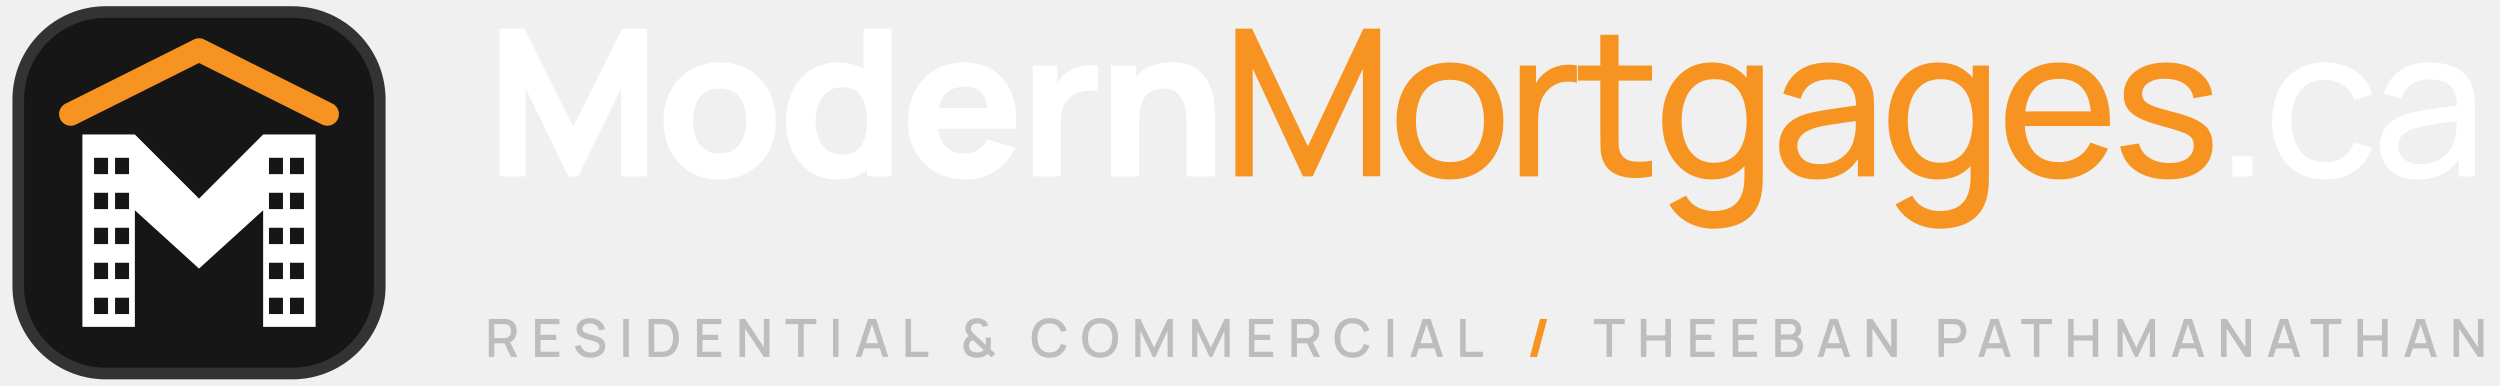
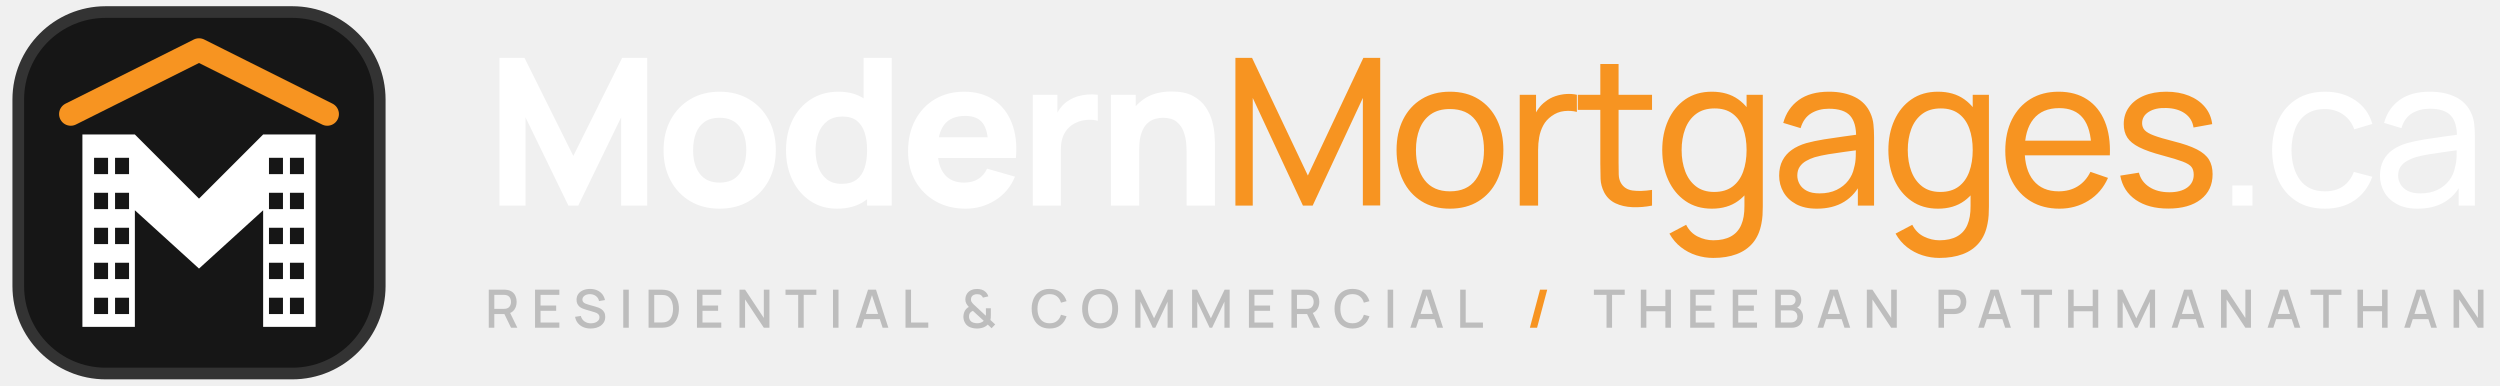
<svg xmlns="http://www.w3.org/2000/svg" width="804" height="124" viewBox="52 54 804 124">
  <g transform="translate(56 56.0) scale(1.875)">
    <rect x="1" y="1" width="62" height="62" rx="15" fill="#161616" stroke="#333333" stroke-width="2" />
    <path d="M10 18.5 L32 7.5 L54 18.5" fill="none" stroke="#F79421" stroke-width="4" stroke-linecap="round" stroke-linejoin="round" />
    <polygon points="12,55 12,22 21,22 32,33 43,22 52,22 52,55 43,55 43,35 32,45 21,35 21,55" fill="#FFFFFF" />
    <path d="M14 26 h2.4 v2.8 h-2.4 z M14 32 h2.4 v2.8 h-2.4 z M14 38 h2.4 v2.8 h-2.4 z M14 44 h2.4 v2.8 h-2.4 z M14 50 h2.4 v2.8 h-2.4 z M17.6 26 h2.4 v2.8 h-2.4 z M17.6 32 h2.4 v2.8 h-2.4 z M17.6 38 h2.4 v2.8 h-2.4 z M17.6 44 h2.4 v2.8 h-2.4 z M17.6 50 h2.4 v2.8 h-2.4 z M44 26 h2.4 v2.8 h-2.4 z M44 32 h2.4 v2.8 h-2.4 z M44 38 h2.4 v2.8 h-2.4 z M44 44 h2.4 v2.8 h-2.4 z M44 50 h2.4 v2.8 h-2.4 z M47.6 26 h2.4 v2.8 h-2.4 z M47.6 32 h2.4 v2.8 h-2.4 z M47.6 38 h2.4 v2.8 h-2.4 z M47.6 44 h2.4 v2.8 h-2.4 z M47.6 50 h2.4 v2.8 h-2.4 z" fill="#161616" />
  </g>
-   <path fill="#FFFFFF" d="M212.62 110.72V63.2H220.672L236.38 94.748L252.088 63.2H260.14V110.72H251.758V82.34L237.964 110.72H234.796L221.002 82.34V110.72Z M283.418 111.71Q278.039 111.71 273.98 109.301Q269.921 106.892 267.66 102.651Q265.4 98.411 265.4 92.9Q265.4 87.323 267.71 83.082Q270.02 78.842 274.079 76.466Q278.138 74.09 283.418 74.09Q288.797 74.09 292.872 76.499Q296.948 78.908 299.225 83.148Q301.502 87.389 301.502 92.9Q301.502 98.444 299.208 102.684Q296.915 106.925 292.839 109.317Q288.764 111.71 283.418 111.71ZM283.418 103.328Q287.741 103.328 289.87 100.407Q291.998 97.487 291.998 92.9Q291.998 88.148 289.837 85.31Q287.675 82.472 283.418 82.472Q280.481 82.472 278.6 83.792Q276.719 85.112 275.812 87.455Q274.904 89.798 274.904 92.9Q274.904 97.685 277.065 100.507Q279.227 103.328 283.418 103.328Z M321.216 111.71Q316.299 111.71 312.603 109.235Q308.907 106.76 306.844 102.503Q304.782 98.246 304.782 92.9Q304.782 87.455 306.877 83.214Q308.973 78.974 312.768 76.532Q316.563 74.09 321.678 74.09Q326.76 74.09 330.225 76.565Q333.69 79.04 335.472 83.297Q337.254 87.554 337.254 92.9Q337.254 98.246 335.456 102.503Q333.657 106.76 330.093 109.235Q326.529 111.71 321.216 111.71ZM322.668 103.724Q325.671 103.724 327.469 102.371Q329.268 101.018 330.06 98.576Q330.852 96.134 330.852 92.9Q330.852 89.666 330.06 87.224Q329.268 84.782 327.535 83.429Q325.803 82.076 322.998 82.076Q319.995 82.076 318.065 83.544Q316.134 85.013 315.21 87.471Q314.286 89.93 314.286 92.9Q314.286 95.903 315.177 98.361Q316.068 100.82 317.916 102.272Q319.764 103.724 322.668 103.724ZM330.852 110.72V86.3H329.73V63.2H338.772V110.72Z M362.578 111.71Q357.1 111.71 352.925 109.35Q348.751 106.991 346.391 102.85Q344.032 98.708 344.032 93.362Q344.032 87.521 346.342 83.198Q348.652 78.875 352.711 76.483Q356.77 74.09 362.05 74.09Q367.66 74.09 371.587 76.73Q375.514 79.37 377.395 84.155Q379.276 88.94 378.715 95.408H369.838V92.108Q369.838 86.663 368.106 84.27Q366.373 81.878 362.446 81.878Q357.859 81.878 355.697 84.666Q353.536 87.455 353.536 92.9Q353.536 97.883 355.697 100.606Q357.859 103.328 362.05 103.328Q364.69 103.328 366.571 102.173Q368.452 101.018 369.442 98.84L378.418 101.414Q376.405 106.298 372.065 109.004Q367.726 111.71 362.578 111.71ZM350.764 95.408V88.742H374.392V95.408Z M384.14 110.72V75.08H392.06V83.792L391.202 82.67Q391.895 80.822 393.05 79.304Q394.205 77.786 395.888 76.796Q397.175 76.004 398.693 75.558Q400.211 75.113 401.828 74.998Q403.445 74.882 405.062 75.08V83.462Q403.577 83.0 401.613 83.148Q399.65 83.297 398.066 84.056Q396.482 84.782 395.393 85.987Q394.304 87.191 393.743 88.825Q393.182 90.458 393.182 92.504V110.72Z M433.62 110.72V93.89Q433.62 92.669 433.488 90.772Q433.356 88.874 432.663 86.96Q431.97 85.046 430.402 83.759Q428.835 82.472 425.964 82.472Q424.809 82.472 423.489 82.835Q422.169 83.198 421.014 84.237Q419.859 85.277 419.116 87.29Q418.374 89.303 418.374 92.636L413.226 90.194Q413.226 85.97 414.942 82.274Q416.658 78.578 420.106 76.301Q423.555 74.024 428.802 74.024Q432.993 74.024 435.633 75.443Q438.273 76.862 439.741 79.04Q441.21 81.218 441.837 83.577Q442.464 85.937 442.596 87.884Q442.728 89.831 442.728 90.722V110.72ZM409.266 110.72V75.08H417.252V86.894H418.374V110.72Z" />
-   <path fill="#F79421" d="M449.308 110.72V63.2H454.654L472.606 101.051L490.459 63.2H495.871V110.687H490.294V76.103L474.157 110.72H471.022L454.885 76.103V110.72Z M518.291 111.71Q512.978 111.71 509.133 109.301Q505.289 106.892 503.21 102.635Q501.131 98.378 501.131 92.867Q501.131 87.257 503.243 83.033Q505.355 78.809 509.216 76.45Q513.077 74.09 518.291 74.09Q523.637 74.09 527.498 76.483Q531.359 78.875 533.422 83.115Q535.484 87.356 535.484 92.867Q535.484 98.444 533.405 102.684Q531.326 106.925 527.465 109.317Q523.604 111.71 518.291 111.71ZM518.291 106.133Q523.835 106.133 526.541 102.437Q529.247 98.741 529.247 92.867Q529.247 86.828 526.508 83.248Q523.769 79.667 518.291 79.667Q514.562 79.667 512.153 81.35Q509.744 83.033 508.556 86.003Q507.368 88.973 507.368 92.867Q507.368 98.873 510.14 102.503Q512.912 106.133 518.291 106.133Z M540.744 110.72V75.08H545.991V83.693L545.133 82.571Q545.76 80.921 546.766 79.535Q547.773 78.149 549.027 77.258Q550.413 76.136 552.162 75.542Q553.911 74.948 555.726 74.833Q557.541 74.717 559.125 75.08V80.591Q557.277 80.096 555.066 80.327Q552.855 80.558 550.974 81.944Q549.258 83.165 548.318 84.914Q547.377 86.663 547.014 88.692Q546.651 90.722 546.651 92.834V110.72Z M583.294 110.72Q580.126 111.347 577.04 111.231Q573.955 111.116 571.546 109.977Q569.137 108.839 567.883 106.43Q566.827 104.318 566.745 102.156Q566.662 99.995 566.662 97.256V65.18H572.536V96.992Q572.536 99.17 572.585 100.721Q572.635 102.272 573.262 103.394Q574.45 105.506 577.04 105.869Q579.631 106.232 583.294 105.671ZM559.435 79.931V75.08H583.294V79.931Z M602.975 127.55Q600.17 127.55 597.497 126.692Q594.824 125.834 592.596 124.102Q590.369 122.369 588.884 119.729L594.263 116.891Q595.583 119.498 598.008 120.686Q600.434 121.874 603.008 121.874Q606.407 121.874 608.651 120.636Q610.895 119.399 611.967 116.957Q613.04 114.515 613.007 110.885V101.15H613.7V75.08H618.914V110.951Q618.914 112.403 618.832 113.756Q618.749 115.109 618.485 116.429Q617.792 120.224 615.746 122.683Q613.7 125.141 610.466 126.346Q607.232 127.55 602.975 127.55ZM602.546 111.71Q597.563 111.71 593.999 109.219Q590.435 106.727 588.505 102.47Q586.574 98.213 586.574 92.867Q586.574 87.521 588.505 83.264Q590.435 79.007 593.999 76.549Q597.563 74.09 602.513 74.09Q607.562 74.09 610.994 76.532Q614.426 78.974 616.191 83.231Q617.957 87.488 617.957 92.867Q617.957 98.18 616.191 102.453Q614.426 106.727 610.994 109.219Q607.562 111.71 602.546 111.71ZM603.272 106.331Q606.869 106.331 609.179 104.599Q611.489 102.866 612.594 99.814Q613.7 96.761 613.7 92.867Q613.7 88.907 612.594 85.887Q611.489 82.868 609.212 81.168Q606.935 79.469 603.437 79.469Q599.807 79.469 597.447 81.251Q595.088 83.033 593.949 86.069Q592.811 89.105 592.811 92.867Q592.811 96.662 593.966 99.715Q595.121 102.767 597.447 104.549Q599.774 106.331 603.272 106.331Z M636.285 111.71Q632.292 111.71 629.602 110.242Q626.913 108.773 625.543 106.364Q624.174 103.955 624.174 101.084Q624.174 98.279 625.246 96.216Q626.319 94.154 628.266 92.784Q630.213 91.415 632.919 90.623Q635.46 89.93 638.611 89.418Q641.763 88.907 644.997 88.478Q648.231 88.049 651.036 87.653L648.924 88.874Q649.023 84.122 647.026 81.845Q645.03 79.568 640.146 79.568Q636.912 79.568 634.486 81.036Q632.061 82.505 631.071 85.805L625.494 84.122Q626.781 79.436 630.477 76.763Q634.173 74.09 640.212 74.09Q645.063 74.09 648.544 75.823Q652.026 77.555 653.544 81.053Q654.303 82.703 654.501 84.633Q654.699 86.564 654.699 88.676V110.72H649.485V102.173L650.706 102.965Q648.693 107.288 645.08 109.499Q641.466 111.71 636.285 111.71ZM637.176 106.793Q640.344 106.793 642.67 105.654Q644.997 104.516 646.416 102.651Q647.835 100.787 648.264 98.576Q648.759 96.926 648.808 94.897Q648.858 92.867 648.858 91.778L650.904 92.669Q648.033 93.065 645.261 93.428Q642.489 93.791 640.014 94.203Q637.539 94.616 635.559 95.177Q634.107 95.639 632.837 96.365Q631.566 97.091 630.791 98.23Q630.015 99.368 630.015 101.051Q630.015 102.503 630.757 103.823Q631.5 105.143 633.067 105.968Q634.635 106.793 637.176 106.793Z M675.7 127.55Q672.895 127.55 670.222 126.692Q667.549 125.834 665.322 124.102Q663.094 122.369 661.609 119.729L666.988 116.891Q668.308 119.498 670.734 120.686Q673.159 121.874 675.733 121.874Q679.132 121.874 681.376 120.636Q683.62 119.399 684.692 116.957Q685.765 114.515 685.732 110.885V101.15H686.425V75.08H691.639V110.951Q691.639 112.403 691.557 113.756Q691.474 115.109 691.21 116.429Q690.517 120.224 688.471 122.683Q686.425 125.141 683.191 126.346Q679.957 127.55 675.7 127.55ZM675.271 111.71Q670.288 111.71 666.724 109.219Q663.16 106.727 661.229 102.47Q659.299 98.213 659.299 92.867Q659.299 87.521 661.229 83.264Q663.16 79.007 666.724 76.549Q670.288 74.09 675.238 74.09Q680.287 74.09 683.719 76.532Q687.151 78.974 688.917 83.231Q690.682 87.488 690.682 92.867Q690.682 98.18 688.917 102.453Q687.151 106.727 683.719 109.219Q680.287 111.71 675.271 111.71ZM675.997 106.331Q679.594 106.331 681.904 104.599Q684.214 102.866 685.319 99.814Q686.425 96.761 686.425 92.867Q686.425 88.907 685.319 85.887Q684.214 82.868 681.937 81.168Q679.66 79.469 676.162 79.469Q672.532 79.469 670.173 81.251Q667.813 83.033 666.674 86.069Q665.536 89.105 665.536 92.867Q665.536 96.662 666.691 99.715Q667.846 102.767 670.173 104.549Q672.499 106.331 675.997 106.331Z M714.323 111.71Q709.076 111.71 705.166 109.383Q701.255 107.057 699.077 102.882Q696.899 98.708 696.899 93.131Q696.899 87.29 699.044 83.016Q701.189 78.743 705.034 76.416Q708.878 74.09 714.059 74.09Q719.438 74.09 723.216 76.565Q726.995 79.04 728.892 83.627Q730.79 88.214 730.526 94.55H724.586V92.438Q724.487 85.871 721.913 82.62Q719.339 79.37 714.257 79.37Q708.812 79.37 705.974 82.868Q703.136 86.366 703.136 92.9Q703.136 99.203 705.974 102.668Q708.812 106.133 714.059 106.133Q717.59 106.133 720.197 104.516Q722.804 102.899 724.289 99.863L729.932 101.81Q727.853 106.529 723.678 109.119Q719.504 111.71 714.323 111.71ZM701.156 94.55V89.831H727.49V94.55Z M749.316 111.677Q742.947 111.677 738.871 108.888Q734.796 106.1 733.872 101.084L739.878 100.127Q740.604 103.031 743.211 104.731Q745.818 106.43 749.679 106.43Q753.342 106.43 755.421 104.912Q757.5 103.394 757.5 100.787Q757.5 99.269 756.807 98.329Q756.114 97.388 753.952 96.563Q751.791 95.738 747.435 94.583Q742.716 93.329 740.01 91.976Q737.304 90.623 736.149 88.841Q734.994 87.059 734.994 84.518Q734.994 81.383 736.71 79.023Q738.426 76.664 741.511 75.377Q744.597 74.09 748.689 74.09Q752.748 74.09 755.949 75.377Q759.15 76.664 761.113 79.023Q763.077 81.383 763.44 84.518L757.434 85.607Q757.005 82.736 754.678 81.086Q752.352 79.436 748.689 79.337Q745.224 79.205 743.062 80.558Q740.901 81.911 740.901 84.221Q740.901 85.508 741.709 86.432Q742.518 87.356 744.712 88.181Q746.907 89.006 751.098 90.062Q755.817 91.25 758.539 92.653Q761.262 94.055 762.417 95.953Q763.572 97.85 763.572 100.622Q763.572 105.77 759.777 108.724Q755.982 111.677 749.316 111.677Z" />
-   <path fill="#FFFFFF" d="M769.921 110.72V104.252H776.389V110.72Z M799.7 111.71Q794.288 111.71 790.51 109.284Q786.731 106.859 784.751 102.602Q782.771 98.345 782.705 92.9Q782.771 87.323 784.801 83.082Q786.83 78.842 790.625 76.466Q794.42 74.09 799.766 74.09Q805.409 74.09 809.485 76.862Q813.56 79.634 814.946 84.452L809.138 86.201Q808.016 83.099 805.492 81.383Q802.967 79.667 799.7 79.667Q796.037 79.667 793.661 81.367Q791.285 83.066 790.13 86.053Q788.975 89.039 788.942 92.9Q789.008 98.84 791.697 102.487Q794.387 106.133 799.7 106.133Q803.198 106.133 805.508 104.532Q807.818 102.932 809.006 99.896L814.946 101.447Q813.098 106.43 809.171 109.07Q805.244 111.71 799.7 111.71Z M829.512 111.71Q825.519 111.71 822.83 110.242Q820.14 108.773 818.771 106.364Q817.401 103.955 817.401 101.084Q817.401 98.279 818.474 96.216Q819.546 94.154 821.493 92.784Q823.44 91.415 826.146 90.623Q828.687 89.93 831.839 89.418Q834.99 88.907 838.224 88.478Q841.458 88.049 844.263 87.653L842.151 88.874Q842.25 84.122 840.254 81.845Q838.257 79.568 833.373 79.568Q830.139 79.568 827.714 81.036Q825.288 82.505 824.298 85.805L818.721 84.122Q820.008 79.436 823.704 76.763Q827.4 74.09 833.439 74.09Q838.29 74.09 841.772 75.823Q845.253 77.555 846.771 81.053Q847.53 82.703 847.728 84.633Q847.926 86.564 847.926 88.676V110.72H842.712V102.173L843.933 102.965Q841.92 107.288 838.307 109.499Q834.693 111.71 829.512 111.71ZM830.403 106.793Q833.571 106.793 835.898 105.654Q838.224 104.516 839.643 102.651Q841.062 100.787 841.491 98.576Q841.986 96.926 842.036 94.897Q842.085 92.867 842.085 91.778L844.131 92.669Q841.26 93.065 838.488 93.428Q835.716 93.791 833.241 94.203Q830.766 94.616 828.786 95.177Q827.334 95.639 826.064 96.365Q824.793 97.091 824.018 98.23Q823.242 99.368 823.242 101.051Q823.242 102.503 823.985 103.823Q824.727 105.143 826.295 105.968Q827.862 106.793 830.403 106.793Z" />
-   <path fill="#BDBDBD" d="M209.19 168.8V156.56H214.137Q214.315 156.56 214.579 156.573Q214.843 156.586 215.081 156.628Q216.101 156.79 216.785 157.325Q217.469 157.861 217.809 158.677Q218.149 159.493 218.149 160.478Q218.149 161.941 217.401 162.999Q216.653 164.057 215.157 164.321L214.435 164.406H210.966V168.8ZM216.347 168.8 213.933 163.819 215.726 163.36 218.379 168.8ZM210.966 162.723H214.069Q214.239 162.723 214.447 162.706Q214.655 162.689 214.843 162.646Q215.387 162.519 215.718 162.174Q216.049 161.83 216.194 161.38Q216.339 160.929 216.339 160.478Q216.339 160.028 216.194 159.582Q216.049 159.136 215.718 158.791Q215.387 158.447 214.843 158.32Q214.655 158.269 214.447 158.252Q214.239 158.235 214.069 158.235H210.966Z M224.066 168.8V156.56H231.886V158.235H225.842V161.669H230.866V163.343H225.842V167.126H231.886V168.8Z M241.95 169.055Q240.633 169.055 239.575 168.6Q238.516 168.145 237.832 167.3Q237.148 166.454 236.944 165.29L238.797 165.009Q239.077 166.131 239.97 166.756Q240.862 167.381 242.052 167.381Q242.792 167.381 243.412 167.147Q244.033 166.913 244.411 166.475Q244.789 166.038 244.789 165.425Q244.789 165.094 244.675 164.839Q244.56 164.584 244.36 164.393Q244.16 164.202 243.876 164.061Q243.591 163.921 243.251 163.819L240.114 162.893Q239.655 162.757 239.179 162.54Q238.703 162.323 238.308 161.97Q237.913 161.618 237.666 161.095Q237.42 160.572 237.42 159.824Q237.42 158.694 238.002 157.907Q238.584 157.121 239.579 156.717Q240.573 156.314 241.806 156.314Q243.047 156.331 244.029 156.756Q245.01 157.181 245.661 157.975Q246.311 158.77 246.557 159.901L244.653 160.224Q244.526 159.535 244.109 159.038Q243.693 158.541 243.089 158.273Q242.486 158.005 241.78 157.996Q241.1 157.98 240.535 158.201Q239.97 158.422 239.634 158.821Q239.298 159.221 239.298 159.739Q239.298 160.249 239.596 160.564Q239.893 160.878 240.331 161.061Q240.769 161.244 241.202 161.363L243.463 162.0Q243.888 162.119 244.428 162.319Q244.968 162.519 245.474 162.876Q245.979 163.233 246.311 163.823Q246.642 164.414 246.642 165.306Q246.642 166.233 246.268 166.934Q245.894 167.636 245.244 168.107Q244.594 168.579 243.744 168.817Q242.894 169.055 241.95 169.055Z M252.44 168.8V156.56H254.216V168.8Z M260.584 168.8V156.56H264.417Q264.587 156.56 265.05 156.569Q265.514 156.577 265.939 156.637Q267.375 156.815 268.357 157.665Q269.339 158.515 269.84 159.82Q270.342 161.125 270.342 162.68Q270.342 164.244 269.84 165.549Q269.339 166.854 268.357 167.699Q267.375 168.545 265.939 168.724Q265.514 168.783 265.05 168.792Q264.587 168.8 264.417 168.8ZM262.403 167.109H264.417Q264.706 167.109 265.106 167.091Q265.505 167.075 265.811 167.024Q266.746 166.845 267.328 166.212Q267.911 165.579 268.183 164.652Q268.455 163.726 268.455 162.68Q268.455 161.601 268.174 160.678Q267.894 159.756 267.311 159.131Q266.729 158.507 265.811 158.337Q265.505 158.277 265.101 158.264Q264.698 158.252 264.417 158.252H262.403Z M276.139 168.8V156.56H283.959V158.235H277.916V161.669H282.939V163.343H277.916V167.126H283.959V168.8Z M289.816 168.8V156.56H291.618L297.645 165.655V156.56H299.447V168.8H297.645L291.618 159.697V168.8Z M308.696 168.8V158.235H304.624V156.56H314.544V158.235H310.472V168.8Z M319.891 168.8V156.56H321.667V168.8Z M327.184 168.8 331.162 156.56H333.721L337.699 168.8H335.854L332.191 157.631H332.65L329.029 168.8ZM329.25 166.038V164.371H335.642V166.038Z M343.216 168.8V156.56H344.992V167.126H350.534V168.8Z M366.184 169.055Q365.156 169.055 364.263 168.753Q363.371 168.452 362.767 167.806Q362.3 167.287 362.075 166.662Q361.849 166.038 361.824 165.332Q361.824 164.644 362.024 163.993Q362.223 163.343 362.657 162.833Q362.852 162.595 363.09 162.421Q363.328 162.246 363.566 162.111Q363.022 161.516 362.742 160.976Q362.461 160.436 362.461 159.697Q362.461 158.66 363.005 157.831Q363.549 157.002 364.493 156.637Q364.926 156.458 365.377 156.394Q365.827 156.331 366.252 156.331Q367.017 156.331 367.731 156.552Q368.445 156.773 368.955 157.274Q369.278 157.572 369.504 157.946Q369.729 158.32 369.848 158.711L368.097 159.119Q367.952 158.711 367.621 158.43Q367.34 158.184 366.971 158.094Q366.601 158.005 366.235 158.005Q365.632 158.005 365.147 158.235Q364.705 158.447 364.484 158.817Q364.263 159.187 364.263 159.705Q364.263 160.164 364.425 160.445Q364.586 160.725 364.858 161.031Q365.02 161.21 365.245 161.413Q365.47 161.618 365.708 161.839L369.04 164.941Q369.057 164.754 369.066 164.542Q369.074 164.329 369.074 164.133L369.066 162.544H370.655V164.644Q370.655 165.179 370.626 165.608Q370.596 166.038 370.519 166.31L372.049 167.729L370.902 168.962L369.669 167.788Q369.278 168.18 368.794 168.447Q368.309 168.715 367.816 168.843Q367.4 168.97 366.996 169.012Q366.592 169.055 366.184 169.055ZM366.235 167.355Q366.575 167.355 366.864 167.317Q367.153 167.279 367.417 167.168Q367.774 167.024 367.999 166.87Q368.224 166.718 368.377 166.573L364.892 163.377Q364.629 163.471 364.404 163.619Q364.178 163.768 364.017 163.964Q363.821 164.21 363.724 164.537Q363.626 164.865 363.634 165.239Q363.634 165.647 363.766 165.982Q363.898 166.318 364.11 166.582Q364.45 166.99 365.058 167.172Q365.666 167.355 366.235 167.355Z M389.569 169.055Q387.733 169.055 386.441 168.252Q385.149 167.449 384.465 166.012Q383.781 164.576 383.781 162.68Q383.781 160.785 384.465 159.348Q385.149 157.912 386.441 157.108Q387.733 156.305 389.569 156.305Q391.686 156.305 393.075 157.376Q394.465 158.447 395.009 160.258L393.207 160.742Q392.85 159.459 391.936 158.728Q391.023 157.996 389.569 157.996Q388.269 157.996 387.402 158.583Q386.535 159.169 386.097 160.224Q385.659 161.278 385.659 162.68Q385.651 164.083 386.088 165.137Q386.526 166.191 387.397 166.777Q388.269 167.364 389.569 167.364Q391.023 167.364 391.936 166.628Q392.85 165.893 393.207 164.618L395.009 165.103Q394.465 166.913 393.075 167.984Q391.686 169.055 389.569 169.055Z M405.805 169.055Q403.969 169.055 402.677 168.252Q401.385 167.449 400.7 166.012Q400.016 164.576 400.016 162.68Q400.016 160.785 400.7 159.348Q401.385 157.912 402.677 157.108Q403.969 156.305 405.805 156.305Q407.632 156.305 408.928 157.108Q410.225 157.912 410.905 159.348Q411.585 160.785 411.585 162.68Q411.585 164.576 410.905 166.012Q410.225 167.449 408.928 168.252Q407.632 169.055 405.805 169.055ZM405.805 167.364Q407.105 167.381 407.968 166.79Q408.831 166.199 409.264 165.141Q409.698 164.083 409.698 162.68Q409.698 161.278 409.264 160.228Q408.831 159.178 407.968 158.591Q407.105 158.005 405.805 157.996Q404.504 157.98 403.641 158.566Q402.779 159.153 402.345 160.215Q401.912 161.278 401.903 162.68Q401.895 164.083 402.328 165.132Q402.762 166.182 403.633 166.769Q404.504 167.355 405.805 167.364Z M417.102 168.8V156.56H418.708L423.145 165.766L427.557 156.56H429.18V168.792H427.497V160.419L423.545 168.8H422.737L418.776 160.419V168.8Z M435.378 168.8V156.56H436.984L441.421 165.766L445.833 156.56H447.456V168.792H445.773V160.419L441.821 168.8H441.013L437.052 160.419V168.8Z M453.653 168.8V156.56H461.473V158.235H455.43V161.669H460.453V163.343H455.43V167.126H461.473V168.8Z M467.33 168.8V156.56H472.277Q472.456 156.56 472.719 156.573Q472.983 156.586 473.221 156.628Q474.241 156.79 474.925 157.325Q475.609 157.861 475.949 158.677Q476.289 159.493 476.289 160.478Q476.289 161.941 475.541 162.999Q474.793 164.057 473.297 164.321L472.575 164.406H469.107V168.8ZM474.487 168.8 472.073 163.819 473.867 163.36 476.519 168.8ZM469.107 162.723H472.209Q472.379 162.723 472.588 162.706Q472.796 162.689 472.983 162.646Q473.527 162.519 473.858 162.174Q474.19 161.83 474.334 161.38Q474.479 160.929 474.479 160.478Q474.479 160.028 474.334 159.582Q474.19 159.136 473.858 158.791Q473.527 158.447 472.983 158.32Q472.796 158.269 472.588 158.252Q472.379 158.235 472.209 158.235H469.107Z M486.974 169.055Q485.138 169.055 483.846 168.252Q482.554 167.449 481.87 166.012Q481.186 164.576 481.186 162.68Q481.186 160.785 481.87 159.348Q482.554 157.912 483.846 157.108Q485.138 156.305 486.974 156.305Q489.091 156.305 490.481 157.376Q491.87 158.447 492.414 160.258L490.612 160.742Q490.255 159.459 489.342 158.728Q488.428 157.996 486.974 157.996Q485.674 157.996 484.807 158.583Q483.94 159.169 483.502 160.224Q483.064 161.278 483.064 162.68Q483.056 164.083 483.494 165.137Q483.931 166.191 484.803 166.777Q485.674 167.364 486.974 167.364Q488.428 167.364 489.342 166.628Q490.255 165.893 490.612 164.618L492.414 165.103Q491.87 166.913 490.481 167.984Q489.091 169.055 486.974 169.055Z M498.272 168.8V156.56H500.048V168.8Z M505.565 168.8 509.543 156.56H512.102L516.08 168.8H514.235L510.572 157.631H511.031L507.41 168.8ZM507.631 166.038V164.371H514.023V166.038Z M521.597 168.8V156.56H523.373V167.126H528.915V168.8Z" />
-   <path fill="#F79421" d="M547.272 156.56H549.584L546.32 168.8H544.008Z" />
-   <path fill="#BDBDBD" d="M568.662 168.8V158.235H564.591V156.56H574.51V158.235H570.439V168.8Z M579.687 168.8V156.56H581.464V161.839H587.584V156.56H589.369V168.8H587.584V163.513H581.464V168.8Z M595.566 168.8V156.56H603.386V158.235H597.342V161.669H602.366V163.343H597.342V167.126H603.386V168.8Z M609.243 168.8V156.56H617.063V158.235H611.02V161.669H616.043V163.343H611.02V167.126H617.063V168.8Z M622.92 168.8V156.56H627.731Q628.896 156.56 629.686 157.036Q630.477 157.512 630.876 158.264Q631.276 159.017 631.276 159.85Q631.276 160.861 630.779 161.584Q630.281 162.306 629.44 162.57L629.423 162.153Q630.596 162.442 631.225 163.279Q631.854 164.117 631.854 165.23Q631.854 166.31 631.425 167.108Q630.995 167.907 630.175 168.354Q629.355 168.8 628.19 168.8ZM624.722 167.109H627.918Q628.522 167.109 629.002 166.879Q629.482 166.65 629.759 166.22Q630.035 165.791 630.035 165.196Q630.035 164.644 629.793 164.197Q629.55 163.751 629.096 163.492Q628.641 163.233 628.029 163.233H624.722ZM624.722 161.558H627.706Q628.199 161.558 628.594 161.358Q628.989 161.159 629.223 160.78Q629.457 160.402 629.457 159.867Q629.457 159.153 628.981 158.694Q628.505 158.235 627.706 158.235H624.722Z M636.512 168.8 640.49 156.56H643.049L647.027 168.8H645.182L641.519 157.631H641.978L638.357 168.8ZM638.578 166.038V164.371H644.97V166.038Z M652.374 168.8V156.56H654.176L660.203 165.655V156.56H662.005V168.8H660.203L654.176 159.697V168.8Z M675.419 168.8V156.56H680.366Q680.544 156.56 680.808 156.573Q681.071 156.586 681.309 156.628Q682.329 156.79 683.014 157.325Q683.698 157.861 684.038 158.677Q684.378 159.493 684.378 160.478Q684.378 161.473 684.038 162.289Q683.698 163.105 683.014 163.641Q682.329 164.176 681.309 164.338Q681.071 164.371 680.804 164.389Q680.536 164.406 680.366 164.406H677.195V168.8ZM677.195 162.723H680.298Q680.468 162.723 680.676 162.706Q680.884 162.689 681.071 162.646Q681.615 162.519 681.947 162.174Q682.278 161.83 682.423 161.38Q682.567 160.929 682.567 160.478Q682.567 160.028 682.423 159.582Q682.278 159.136 681.947 158.791Q681.615 158.447 681.071 158.32Q680.884 158.269 680.676 158.252Q680.468 158.235 680.298 158.235H677.195Z M688.195 168.8 692.173 156.56H694.732L698.71 168.8H696.865L693.202 157.631H693.661L690.04 168.8ZM690.261 166.038V164.371H696.653V166.038Z M706.088 168.8V158.235H702.017V156.56H711.936V158.235H707.865V168.8Z M717.113 168.8V156.56H718.89V161.839H725.01V156.56H726.795V168.8H725.01V163.513H718.89V168.8Z M732.992 168.8V156.56H734.598L739.035 165.766L743.447 156.56H745.07V168.792H743.387V160.419L739.435 168.8H738.627L734.666 160.419V168.8Z M750.418 168.8 754.396 156.56H756.954L760.932 168.8H759.088L755.424 157.631H755.883L752.262 168.8ZM752.483 166.038V164.371H758.875V166.038Z M766.279 168.8V156.56H768.081L774.108 165.655V156.56H775.91V168.8H774.108L768.081 159.697V168.8Z M781.257 168.8 785.235 156.56H787.793L791.771 168.8H789.927L786.263 157.631H786.722L783.101 168.8ZM783.322 166.038V164.371H789.714V166.038Z M799.15 168.8V158.235H795.079V156.56H804.998V158.235H800.927V168.8Z M810.175 168.8V156.56H811.952V161.839H818.072V156.56H819.857V168.8H818.072V163.513H811.952V168.8Z M825.204 168.8 829.182 156.56H831.74L835.718 168.8H833.874L830.21 157.631H830.669L827.048 168.8ZM827.269 166.038V164.371H833.661V166.038Z M841.066 168.8V156.56H842.868L848.894 165.655V156.56H850.696V168.8H848.894L842.868 159.697V168.8Z" />
+   <path fill="#FFFFFF" d="M212.62 120.12V72.6H220.672L236.38 104.148L252.088 72.6H260.14V120.12H251.758V91.74L237.964 120.12H234.796L221.002 91.74V120.12Z M283.418 121.11Q278.039 121.11 273.98 118.701Q269.921 116.292 267.66 112.051Q265.4 107.811 265.4 102.3Q265.4 96.723 267.71 92.482Q270.02 88.242 274.079 85.866Q278.138 83.49 283.418 83.49Q288.797 83.49 292.872 85.899Q296.948 88.308 299.225 92.548Q301.502 96.789 301.502 102.3Q301.502 107.844 299.208 112.084Q296.915 116.325 292.839 118.717Q288.764 121.11 283.418 121.11ZM283.418 112.728Q287.741 112.728 289.87 109.807Q291.998 106.887 291.998 102.3Q291.998 97.548 289.837 94.71Q287.675 91.872 283.418 91.872Q280.481 91.872 278.6 93.192Q276.719 94.512 275.812 96.855Q274.904 99.198 274.904 102.3Q274.904 107.085 277.065 109.906Q279.227 112.728 283.418 112.728Z M321.216 121.11Q316.299 121.11 312.603 118.635Q308.907 116.16 306.844 111.903Q304.782 107.646 304.782 102.3Q304.782 96.855 306.877 92.614Q308.973 88.374 312.768 85.932Q316.563 83.49 321.678 83.49Q326.76 83.49 330.225 85.965Q333.69 88.44 335.472 92.697Q337.254 96.954 337.254 102.3Q337.254 107.646 335.456 111.903Q333.657 116.16 330.093 118.635Q326.529 121.11 321.216 121.11ZM322.668 113.124Q325.671 113.124 327.469 111.771Q329.268 110.418 330.06 107.976Q330.852 105.534 330.852 102.3Q330.852 99.066 330.06 96.624Q329.268 94.182 327.535 92.829Q325.803 91.476 322.998 91.476Q319.995 91.476 318.065 92.944Q316.134 94.413 315.21 96.871Q314.286 99.33 314.286 102.3Q314.286 105.303 315.177 107.761Q316.068 110.22 317.916 111.672Q319.764 113.124 322.668 113.124ZM330.852 120.12V95.7H329.73V72.6H338.772V120.12Z M362.578 121.11Q357.1 121.11 352.925 118.75Q348.751 116.391 346.391 112.249Q344.032 108.108 344.032 102.762Q344.032 96.921 346.342 92.598Q348.652 88.275 352.711 85.882Q356.77 83.49 362.05 83.49Q367.66 83.49 371.587 86.13Q375.514 88.77 377.395 93.555Q379.276 98.34 378.715 104.808H369.838V101.508Q369.838 96.063 368.106 93.67Q366.373 91.278 362.446 91.278Q357.859 91.278 355.697 94.066Q353.536 96.855 353.536 102.3Q353.536 107.283 355.697 110.005Q357.859 112.728 362.05 112.728Q364.69 112.728 366.571 111.573Q368.452 110.418 369.442 108.24L378.418 110.814Q376.405 115.698 372.065 118.404Q367.726 121.11 362.578 121.11ZM350.764 104.808V98.142H374.392V104.808Z M384.14 120.12V84.48H392.06V93.192L391.202 92.07Q391.895 90.222 393.05 88.704Q394.205 87.186 395.888 86.196Q397.175 85.404 398.693 84.958Q400.211 84.513 401.828 84.397Q403.445 84.282 405.062 84.48V92.862Q403.577 92.4 401.613 92.548Q399.65 92.697 398.066 93.456Q396.482 94.182 395.393 95.386Q394.304 96.591 393.743 98.224Q393.182 99.858 393.182 101.904V120.12Z M433.62 120.12V103.29Q433.62 102.069 433.488 100.171Q433.356 98.274 432.663 96.36Q431.97 94.446 430.402 93.159Q428.835 91.872 425.964 91.872Q424.809 91.872 423.489 92.235Q422.169 92.598 421.014 93.637Q419.859 94.677 419.116 96.69Q418.374 98.703 418.374 102.036L413.226 99.594Q413.226 95.37 414.942 91.674Q416.658 87.978 420.106 85.701Q423.555 83.424 428.802 83.424Q432.993 83.424 435.633 84.843Q438.273 86.262 439.741 88.44Q441.21 90.618 441.837 92.977Q442.464 95.337 442.596 97.284Q442.728 99.231 442.728 100.122V120.12ZM409.266 120.12V84.48H417.252V96.294H418.374V120.12Z" />
+   <path fill="#F79421" d="M449.308 120.12V72.6H454.654L472.606 110.451L490.459 72.6H495.871V120.087H490.294V85.503L474.157 120.12H471.022L454.885 85.503V120.12Z M518.291 121.11Q512.978 121.11 509.133 118.701Q505.289 116.292 503.21 112.035Q501.131 107.778 501.131 102.267Q501.131 96.657 503.243 92.433Q505.355 88.209 509.216 85.849Q513.077 83.49 518.291 83.49Q523.637 83.49 527.498 85.882Q531.359 88.275 533.422 92.515Q535.484 96.756 535.484 102.267Q535.484 107.844 533.405 112.084Q531.326 116.325 527.465 118.717Q523.604 121.11 518.291 121.11ZM518.291 115.533Q523.835 115.533 526.541 111.837Q529.247 108.141 529.247 102.267Q529.247 96.228 526.508 92.647Q523.769 89.067 518.291 89.067Q514.562 89.067 512.153 90.75Q509.744 92.433 508.556 95.403Q507.368 98.373 507.368 102.267Q507.368 108.273 510.14 111.903Q512.912 115.533 518.291 115.533Z M540.744 120.12V84.48H545.991V93.093L545.133 91.971Q545.76 90.321 546.766 88.935Q547.773 87.549 549.027 86.658Q550.413 85.536 552.162 84.942Q553.911 84.348 555.726 84.232Q557.541 84.117 559.125 84.48V89.991Q557.277 89.496 555.066 89.727Q552.855 89.958 550.974 91.344Q549.258 92.565 548.318 94.314Q547.377 96.063 547.014 98.092Q546.651 100.122 546.651 102.234V120.12Z M583.294 120.12Q580.126 120.747 577.04 120.631Q573.955 120.516 571.546 119.377Q569.137 118.239 567.883 115.83Q566.827 113.718 566.745 111.556Q566.662 109.395 566.662 106.656V74.58H572.536V106.392Q572.536 108.57 572.585 110.121Q572.635 111.672 573.262 112.794Q574.45 114.906 577.04 115.269Q579.631 115.632 583.294 115.071ZM559.435 89.331V84.48H583.294V89.331Z M602.975 136.95Q600.17 136.95 597.497 136.092Q594.824 135.234 592.596 133.501Q590.369 131.769 588.884 129.129L594.263 126.291Q595.583 128.898 598.008 130.086Q600.434 131.274 603.008 131.274Q606.407 131.274 608.651 130.036Q610.895 128.799 611.967 126.357Q613.04 123.915 613.007 120.285V110.55H613.7V84.48H618.914V120.351Q618.914 121.803 618.832 123.156Q618.749 124.509 618.485 125.829Q617.792 129.624 615.746 132.082Q613.7 134.541 610.466 135.745Q607.232 136.95 602.975 136.95ZM602.546 121.11Q597.563 121.11 593.999 118.618Q590.435 116.127 588.505 111.87Q586.574 107.613 586.574 102.267Q586.574 96.921 588.505 92.664Q590.435 88.407 593.999 85.948Q597.563 83.49 602.513 83.49Q607.562 83.49 610.994 85.932Q614.426 88.374 616.191 92.631Q617.957 96.888 617.957 102.267Q617.957 107.58 616.191 111.853Q614.426 116.127 610.994 118.618Q607.562 121.11 602.546 121.11ZM603.272 115.731Q606.869 115.731 609.179 113.998Q611.489 112.266 612.594 109.213Q613.7 106.161 613.7 102.267Q613.7 98.307 612.594 95.287Q611.489 92.268 609.212 90.568Q606.935 88.869 603.437 88.869Q599.807 88.869 597.447 90.651Q595.088 92.433 593.949 95.469Q592.811 98.505 592.811 102.267Q592.811 106.062 593.966 109.114Q595.121 112.167 597.447 113.949Q599.774 115.731 603.272 115.731Z M636.285 121.11Q632.292 121.11 629.602 119.641Q626.913 118.173 625.543 115.764Q624.174 113.355 624.174 110.484Q624.174 107.679 625.246 105.616Q626.319 103.554 628.266 102.184Q630.213 100.815 632.919 100.023Q635.46 99.33 638.611 98.818Q641.763 98.307 644.997 97.878Q648.231 97.449 651.036 97.053L648.924 98.274Q649.023 93.522 647.026 91.245Q645.03 88.968 640.146 88.968Q636.912 88.968 634.486 90.436Q632.061 91.905 631.071 95.205L625.494 93.522Q626.781 88.836 630.477 86.163Q634.173 83.49 640.212 83.49Q645.063 83.49 648.544 85.222Q652.026 86.955 653.544 90.453Q654.303 92.103 654.501 94.033Q654.699 95.964 654.699 98.076V120.12H649.485V111.573L650.706 112.365Q648.693 116.688 645.08 118.899Q641.466 121.11 636.285 121.11ZM637.176 116.193Q640.344 116.193 642.67 115.054Q644.997 113.916 646.416 112.051Q647.835 110.187 648.264 107.976Q648.759 106.326 648.808 104.296Q648.858 102.267 648.858 101.178L650.904 102.069Q648.033 102.465 645.261 102.828Q642.489 103.191 640.014 103.603Q637.539 104.016 635.559 104.577Q634.107 105.039 632.837 105.765Q631.566 106.491 630.791 107.629Q630.015 108.768 630.015 110.451Q630.015 111.903 630.757 113.223Q631.5 114.543 633.067 115.368Q634.635 116.193 637.176 116.193Z M675.7 136.95Q672.895 136.95 670.222 136.092Q667.549 135.234 665.322 133.501Q663.094 131.769 661.609 129.129L666.988 126.291Q668.308 128.898 670.734 130.086Q673.159 131.274 675.733 131.274Q679.132 131.274 681.376 130.036Q683.62 128.799 684.692 126.357Q685.765 123.915 685.732 120.285V110.55H686.425V84.48H691.639V120.351Q691.639 121.803 691.557 123.156Q691.474 124.509 691.21 125.829Q690.517 129.624 688.471 132.082Q686.425 134.541 683.191 135.745Q679.957 136.95 675.7 136.95ZM675.271 121.11Q670.288 121.11 666.724 118.618Q663.16 116.127 661.229 111.87Q659.299 107.613 659.299 102.267Q659.299 96.921 661.229 92.664Q663.16 88.407 666.724 85.948Q670.288 83.49 675.238 83.49Q680.287 83.49 683.719 85.932Q687.151 88.374 688.917 92.631Q690.682 96.888 690.682 102.267Q690.682 107.58 688.917 111.853Q687.151 116.127 683.719 118.618Q680.287 121.11 675.271 121.11ZM675.997 115.731Q679.594 115.731 681.904 113.998Q684.214 112.266 685.319 109.213Q686.425 106.161 686.425 102.267Q686.425 98.307 685.319 95.287Q684.214 92.268 681.937 90.568Q679.66 88.869 676.162 88.869Q672.532 88.869 670.173 90.651Q667.813 92.433 666.674 95.469Q665.536 98.505 665.536 102.267Q665.536 106.062 666.691 109.114Q667.846 112.167 670.173 113.949Q672.499 115.731 675.997 115.731Z M714.323 121.11Q709.076 121.11 705.166 118.783Q701.255 116.457 699.077 112.282Q696.899 108.108 696.899 102.531Q696.899 96.69 699.044 92.416Q701.189 88.143 705.034 85.816Q708.878 83.49 714.059 83.49Q719.438 83.49 723.216 85.965Q726.995 88.44 728.892 93.027Q730.79 97.614 730.526 103.95H724.586V101.838Q724.487 95.271 721.913 92.02Q719.339 88.77 714.257 88.77Q708.812 88.77 705.974 92.268Q703.136 95.766 703.136 102.3Q703.136 108.603 705.974 112.068Q708.812 115.533 714.059 115.533Q717.59 115.533 720.197 113.916Q722.804 112.299 724.289 109.263L729.932 111.21Q727.853 115.929 723.678 118.519Q719.504 121.11 714.323 121.11ZM701.156 103.95V99.231H727.49V103.95Z M749.316 121.077Q742.947 121.077 738.871 118.288Q734.796 115.5 733.872 110.484L739.878 109.527Q740.604 112.431 743.211 114.13Q745.818 115.83 749.679 115.83Q753.342 115.83 755.421 114.312Q757.5 112.794 757.5 110.187Q757.5 108.669 756.807 107.728Q756.114 106.788 753.952 105.963Q751.791 105.138 747.435 103.983Q742.716 102.729 740.01 101.376Q737.304 100.023 736.149 98.241Q734.994 96.459 734.994 93.918Q734.994 90.783 736.71 88.423Q738.426 86.064 741.511 84.777Q744.597 83.49 748.689 83.49Q752.748 83.49 755.949 84.777Q759.15 86.064 761.113 88.423Q763.077 90.783 763.44 93.918L757.434 95.007Q757.005 92.136 754.678 90.486Q752.352 88.836 748.689 88.737Q745.224 88.605 743.062 89.958Q740.901 91.311 740.901 93.621Q740.901 94.908 741.709 95.832Q742.518 96.756 744.712 97.581Q746.907 98.406 751.098 99.462Q755.817 100.65 758.539 102.052Q761.262 103.455 762.417 105.352Q763.572 107.25 763.572 110.022Q763.572 115.17 759.777 118.123Q755.982 121.077 749.316 121.077Z" />
+   <path fill="#FFFFFF" d="M769.921 120.12V113.652H776.389V120.12Z M799.7 121.11Q794.288 121.11 790.51 118.684Q786.731 116.259 784.751 112.002Q782.771 107.745 782.705 102.3Q782.771 96.723 784.801 92.482Q786.83 88.242 790.625 85.866Q794.42 83.49 799.766 83.49Q805.409 83.49 809.485 86.262Q813.56 89.034 814.946 93.852L809.138 95.601Q808.016 92.499 805.492 90.783Q802.967 89.067 799.7 89.067Q796.037 89.067 793.661 90.766Q791.285 92.466 790.13 95.452Q788.975 98.439 788.942 102.3Q789.008 108.24 791.697 111.886Q794.387 115.533 799.7 115.533Q803.198 115.533 805.508 113.932Q807.818 112.332 809.006 109.296L814.946 110.847Q813.098 115.83 809.171 118.47Q805.244 121.11 799.7 121.11Z M829.512 121.11Q825.519 121.11 822.83 119.641Q820.14 118.173 818.771 115.764Q817.401 113.355 817.401 110.484Q817.401 107.679 818.474 105.616Q819.546 103.554 821.493 102.184Q823.44 100.815 826.146 100.023Q828.687 99.33 831.839 98.818Q834.99 98.307 838.224 97.878Q841.458 97.449 844.263 97.053L842.151 98.274Q842.25 93.522 840.254 91.245Q838.257 88.968 833.373 88.968Q830.139 88.968 827.714 90.436Q825.288 91.905 824.298 95.205L818.721 93.522Q820.008 88.836 823.704 86.163Q827.4 83.49 833.439 83.49Q838.29 83.49 841.772 85.222Q845.253 86.955 846.771 90.453Q847.53 92.103 847.728 94.033Q847.926 95.964 847.926 98.076V120.12H842.712V111.573L843.933 112.365Q841.92 116.688 838.307 118.899Q834.693 121.11 829.512 121.11ZM830.403 116.193Q833.571 116.193 835.898 115.054Q838.224 113.916 839.643 112.051Q841.062 110.187 841.491 107.976Q841.986 106.326 842.036 104.296Q842.085 102.267 842.085 101.178L844.131 102.069Q841.26 102.465 838.488 102.828Q835.716 103.191 833.241 103.603Q830.766 104.016 828.786 104.577Q827.334 105.039 826.064 105.765Q824.793 106.491 824.018 107.629Q823.242 108.768 823.242 110.451Q823.242 111.903 823.985 113.223Q824.727 114.543 826.295 115.368Q827.862 116.193 830.403 116.193Z" />
+   <path fill="#BDBDBD" d="M209.19 159.4V147.16H214.137Q214.315 147.16 214.579 147.173Q214.843 147.185 215.081 147.228Q216.101 147.389 216.785 147.925Q217.469 148.46 217.809 149.276Q218.149 150.092 218.149 151.078Q218.149 152.54 217.401 153.599Q216.653 154.657 215.157 154.92L214.435 155.005H210.966V159.4ZM216.347 159.4 213.933 154.419 215.726 153.96 218.379 159.4ZM210.966 153.322H214.069Q214.239 153.322 214.447 153.305Q214.655 153.288 214.843 153.246Q215.387 153.118 215.718 152.774Q216.049 152.43 216.194 151.979Q216.339 151.529 216.339 151.078Q216.339 150.628 216.194 150.182Q216.049 149.735 215.718 149.391Q215.387 149.047 214.843 148.919Q214.655 148.868 214.447 148.851Q214.239 148.834 214.069 148.834H210.966Z M224.066 159.4V147.16H231.886V148.834H225.842V152.268H230.866V153.943H225.842V157.725H231.886V159.4Z M241.95 159.655Q240.633 159.655 239.575 159.2Q238.516 158.745 237.832 157.9Q237.148 157.054 236.944 155.889L238.797 155.609Q239.077 156.731 239.97 157.356Q240.862 157.98 242.052 157.98Q242.792 157.98 243.412 157.747Q244.033 157.513 244.411 157.075Q244.789 156.637 244.789 156.025Q244.789 155.694 244.675 155.439Q244.56 155.184 244.36 154.993Q244.16 154.801 243.876 154.661Q243.591 154.521 243.251 154.419L240.114 153.492Q239.655 153.356 239.179 153.14Q238.703 152.923 238.308 152.57Q237.913 152.217 237.666 151.695Q237.42 151.172 237.42 150.424Q237.42 149.293 238.002 148.507Q238.584 147.721 239.579 147.317Q240.573 146.913 241.806 146.913Q243.047 146.93 244.029 147.355Q245.01 147.78 245.661 148.575Q246.311 149.37 246.557 150.5L244.653 150.823Q244.526 150.135 244.109 149.638Q243.693 149.14 243.089 148.873Q242.486 148.605 241.78 148.596Q241.1 148.579 240.535 148.8Q239.97 149.021 239.634 149.421Q239.298 149.82 239.298 150.339Q239.298 150.849 239.596 151.163Q239.893 151.478 240.331 151.661Q240.769 151.843 241.202 151.962L243.463 152.6Q243.888 152.719 244.428 152.919Q244.968 153.118 245.474 153.475Q245.979 153.832 246.311 154.423Q246.642 155.014 246.642 155.906Q246.642 156.833 246.268 157.534Q245.894 158.235 245.244 158.707Q244.594 159.179 243.744 159.417Q242.894 159.655 241.95 159.655Z M252.44 159.4V147.16H254.216V159.4Z M260.584 159.4V147.16H264.417Q264.587 147.16 265.05 147.168Q265.514 147.177 265.939 147.236Q267.375 147.415 268.357 148.265Q269.339 149.115 269.84 150.42Q270.342 151.724 270.342 153.28Q270.342 154.844 269.84 156.149Q269.339 157.453 268.357 158.299Q267.375 159.145 265.939 159.323Q265.514 159.383 265.05 159.391Q264.587 159.4 264.417 159.4ZM262.403 157.708H264.417Q264.706 157.708 265.106 157.691Q265.505 157.674 265.811 157.623Q266.746 157.445 267.328 156.812Q267.911 156.178 268.183 155.252Q268.455 154.325 268.455 153.28Q268.455 152.2 268.174 151.278Q267.894 150.356 267.311 149.731Q266.729 149.106 265.811 148.936Q265.505 148.877 265.101 148.864Q264.698 148.851 264.417 148.851H262.403Z M276.139 159.4V147.16H283.959V148.834H277.916V152.268H282.939V153.943H277.916V157.725H283.959V159.4Z M289.816 159.4V147.16H291.618L297.645 156.255V147.16H299.447V159.4H297.645L291.618 150.296V159.4Z M308.696 159.4V148.834H304.624V147.16H314.544V148.834H310.472V159.4Z M319.891 159.4V147.16H321.667V159.4Z M327.184 159.4 331.162 147.16H333.721L337.699 159.4H335.854L332.191 148.231H332.65L329.029 159.4ZM329.25 156.637V154.971H335.642V156.637Z M343.216 159.4V147.16H344.992V157.725H350.534V159.4Z M366.184 159.655Q365.156 159.655 364.263 159.353Q363.371 159.051 362.767 158.405Q362.3 157.887 362.075 157.262Q361.849 156.637 361.824 155.932Q361.824 155.243 362.024 154.593Q362.223 153.943 362.657 153.433Q362.852 153.195 363.09 153.021Q363.328 152.846 363.566 152.71Q363.022 152.115 362.742 151.576Q362.461 151.036 362.461 150.296Q362.461 149.259 363.005 148.431Q363.549 147.602 364.493 147.236Q364.926 147.058 365.377 146.994Q365.827 146.93 366.252 146.93Q367.017 146.93 367.731 147.151Q368.445 147.372 368.955 147.874Q369.278 148.171 369.504 148.545Q369.729 148.919 369.848 149.31L368.097 149.718Q367.952 149.31 367.621 149.03Q367.34 148.783 366.971 148.694Q366.601 148.605 366.235 148.605Q365.632 148.605 365.147 148.834Q364.705 149.047 364.484 149.417Q364.263 149.786 364.263 150.305Q364.263 150.764 364.425 151.044Q364.586 151.325 364.858 151.631Q365.02 151.809 365.245 152.013Q365.47 152.217 365.708 152.438L369.04 155.541Q369.057 155.354 369.066 155.141Q369.074 154.929 369.074 154.733L369.066 153.144H370.655V155.243Q370.655 155.779 370.626 156.208Q370.596 156.637 370.519 156.909L372.049 158.329L370.902 159.561L369.669 158.388Q369.278 158.779 368.794 159.047Q368.309 159.315 367.816 159.442Q367.4 159.57 366.996 159.612Q366.592 159.655 366.184 159.655ZM366.235 157.955Q366.575 157.955 366.864 157.917Q367.153 157.878 367.417 157.768Q367.774 157.623 367.999 157.47Q368.224 157.317 368.377 157.173L364.892 153.977Q364.629 154.07 364.404 154.219Q364.178 154.368 364.017 154.563Q363.821 154.81 363.724 155.137Q363.626 155.464 363.634 155.838Q363.634 156.246 363.766 156.582Q363.898 156.918 364.11 157.181Q364.45 157.589 365.058 157.772Q365.666 157.955 366.235 157.955Z M389.569 159.655Q387.733 159.655 386.441 158.852Q385.149 158.048 384.465 156.612Q383.781 155.175 383.781 153.28Q383.781 151.384 384.465 149.948Q385.149 148.511 386.441 147.708Q387.733 146.905 389.569 146.905Q391.686 146.905 393.075 147.976Q394.465 149.047 395.009 150.857L393.207 151.342Q392.85 150.058 391.936 149.327Q391.023 148.596 389.569 148.596Q388.269 148.596 387.402 149.183Q386.535 149.769 386.097 150.823Q385.659 151.877 385.659 153.28Q385.651 154.682 386.088 155.736Q386.526 156.79 387.397 157.377Q388.269 157.963 389.569 157.963Q391.023 157.963 391.936 157.228Q392.85 156.493 393.207 155.218L395.009 155.702Q394.465 157.513 393.075 158.584Q391.686 159.655 389.569 159.655Z M405.805 159.655Q403.969 159.655 402.677 158.852Q401.385 158.048 400.7 156.612Q400.016 155.175 400.016 153.28Q400.016 151.384 400.7 149.948Q401.385 148.511 402.677 147.708Q403.969 146.905 405.805 146.905Q407.632 146.905 408.928 147.708Q410.225 148.511 410.905 149.948Q411.585 151.384 411.585 153.28Q411.585 155.175 410.905 156.612Q410.225 158.048 408.928 158.852Q407.632 159.655 405.805 159.655ZM405.805 157.963Q407.105 157.98 407.968 157.39Q408.831 156.799 409.264 155.741Q409.698 154.682 409.698 153.28Q409.698 151.877 409.264 150.828Q408.831 149.778 407.968 149.191Q407.105 148.605 405.805 148.596Q404.504 148.579 403.641 149.166Q402.779 149.752 402.345 150.815Q401.912 151.877 401.903 153.28Q401.895 154.682 402.328 155.732Q402.762 156.782 403.633 157.368Q404.504 157.955 405.805 157.963Z M417.102 159.4V147.16H418.708L423.145 156.365L427.557 147.16H429.18V159.391H427.497V151.019L423.545 159.4H422.737L418.776 151.019V159.4Z M435.378 159.4V147.16H436.984L441.421 156.365L445.833 147.16H447.456V159.391H445.773V151.019L441.821 159.4H441.013L437.052 151.019V159.4Z M453.653 159.4V147.16H461.473V148.834H455.43V152.268H460.453V153.943H455.43V157.725H461.473V159.4Z M467.33 159.4V147.16H472.277Q472.456 147.16 472.719 147.173Q472.983 147.185 473.221 147.228Q474.241 147.389 474.925 147.925Q475.609 148.46 475.949 149.276Q476.289 150.092 476.289 151.078Q476.289 152.54 475.541 153.599Q474.793 154.657 473.297 154.92L472.575 155.005H469.107V159.4ZM474.487 159.4 472.073 154.419 473.867 153.96 476.519 159.4ZM469.107 153.322H472.209Q472.379 153.322 472.588 153.305Q472.796 153.288 472.983 153.246Q473.527 153.118 473.858 152.774Q474.19 152.43 474.334 151.979Q474.479 151.529 474.479 151.078Q474.479 150.628 474.334 150.182Q474.19 149.735 473.858 149.391Q473.527 149.047 472.983 148.919Q472.796 148.868 472.588 148.851Q472.379 148.834 472.209 148.834H469.107Z M486.974 159.655Q485.138 159.655 483.846 158.852Q482.554 158.048 481.87 156.612Q481.186 155.175 481.186 153.28Q481.186 151.384 481.87 149.948Q482.554 148.511 483.846 147.708Q485.138 146.905 486.974 146.905Q489.091 146.905 490.481 147.976Q491.87 149.047 492.414 150.857L490.612 151.342Q490.255 150.058 489.342 149.327Q488.428 148.596 486.974 148.596Q485.674 148.596 484.807 149.183Q483.94 149.769 483.502 150.823Q483.064 151.877 483.064 153.28Q483.056 154.682 483.494 155.736Q483.931 156.79 484.803 157.377Q485.674 157.963 486.974 157.963Q488.428 157.963 489.342 157.228Q490.255 156.493 490.612 155.218L492.414 155.702Q491.87 157.513 490.481 158.584Q489.091 159.655 486.974 159.655Z M498.272 159.4V147.16H500.048V159.4Z M505.565 159.4 509.543 147.16H512.102L516.08 159.4H514.235L510.572 148.231H511.031L507.41 159.4ZM507.631 156.637V154.971H514.023V156.637Z M521.597 159.4V147.16H523.373V157.725H528.915V159.4Z" />
+   <path fill="#F79421" d="M547.272 147.16H549.584L546.32 159.4H544.008Z" />
+   <path fill="#BDBDBD" d="M568.662 159.4V148.834H564.591V147.16H574.51V148.834H570.439V159.4Z M579.687 159.4V147.16H581.464V152.438H587.584V147.16H589.369V159.4H587.584V154.113H581.464V159.4Z M595.566 159.4V147.16H603.386V148.834H597.342V152.268H602.366V153.943H597.342V157.725H603.386V159.4Z M609.243 159.4V147.16H617.063V148.834H611.02V152.268H616.043V153.943H611.02V157.725H617.063V159.4Z M622.92 159.4V147.16H627.731Q628.896 147.16 629.686 147.636Q630.477 148.112 630.876 148.864Q631.276 149.616 631.276 150.449Q631.276 151.461 630.779 152.183Q630.281 152.906 629.44 153.169L629.423 152.753Q630.596 153.042 631.225 153.879Q631.854 154.716 631.854 155.83Q631.854 156.909 631.425 157.708Q630.995 158.507 630.175 158.954Q629.355 159.4 628.19 159.4ZM624.722 157.708H627.918Q628.522 157.708 629.002 157.479Q629.482 157.249 629.759 156.82Q630.035 156.391 630.035 155.796Q630.035 155.243 629.793 154.797Q629.55 154.351 629.096 154.092Q628.641 153.832 628.029 153.832H624.722ZM624.722 152.158H627.706Q628.199 152.158 628.594 151.958Q628.989 151.758 629.223 151.38Q629.457 151.002 629.457 150.466Q629.457 149.752 628.981 149.293Q628.505 148.834 627.706 148.834H624.722Z M636.512 159.4 640.49 147.16H643.049L647.027 159.4H645.182L641.519 148.231H641.978L638.357 159.4ZM638.578 156.637V154.971H644.97V156.637Z M652.374 159.4V147.16H654.176L660.203 156.255V147.16H662.005V159.4H660.203L654.176 150.296V159.4Z M675.419 159.4V147.16H680.366Q680.544 147.16 680.808 147.173Q681.071 147.185 681.309 147.228Q682.329 147.389 683.014 147.925Q683.698 148.46 684.038 149.276Q684.378 150.092 684.378 151.078Q684.378 152.073 684.038 152.889Q683.698 153.705 683.014 154.24Q682.329 154.776 681.309 154.937Q681.071 154.971 680.804 154.988Q680.536 155.005 680.366 155.005H677.195V159.4ZM677.195 153.322H680.298Q680.468 153.322 680.676 153.305Q680.884 153.288 681.071 153.246Q681.615 153.118 681.947 152.774Q682.278 152.43 682.423 151.979Q682.567 151.529 682.567 151.078Q682.567 150.628 682.423 150.182Q682.278 149.735 681.947 149.391Q681.615 149.047 681.071 148.919Q680.884 148.868 680.676 148.851Q680.468 148.834 680.298 148.834H677.195Z M688.195 159.4 692.173 147.16H694.732L698.71 159.4H696.865L693.202 148.231H693.661L690.04 159.4ZM690.261 156.637V154.971H696.653V156.637Z M706.088 159.4V148.834H702.017V147.16H711.936V148.834H707.865V159.4Z M717.113 159.4V147.16H718.89V152.438H725.01V147.16H726.795V159.4H725.01V154.113H718.89V159.4Z M732.992 159.4V147.16H734.598L739.035 156.365L743.447 147.16H745.07V159.391H743.387V151.019L739.435 159.4H738.627L734.666 151.019V159.4Z M750.418 159.4 754.396 147.16H756.954L760.932 159.4H759.088L755.424 148.231H755.883L752.262 159.4ZM752.483 156.637V154.971H758.875V156.637Z M766.279 159.4V147.16H768.081L774.108 156.255V147.16H775.91V159.4H774.108L768.081 150.296V159.4Z M781.257 159.4 785.235 147.16H787.793L791.771 159.4H789.927L786.263 148.231H786.722L783.101 159.4ZM783.322 156.637V154.971H789.714V156.637Z M799.15 159.4V148.834H795.079V147.16H804.998V148.834H800.927V159.4Z M810.175 159.4V147.16H811.952V152.438H818.072V147.16H819.857V159.4H818.072V154.113H811.952V159.4Z M825.204 159.4 829.182 147.16H831.74L835.718 159.4H833.874L830.21 148.231H830.669L827.048 159.4ZM827.269 156.637V154.971H833.661V156.637Z M841.066 159.4V147.16H842.868L848.894 156.255V147.16H850.696V159.4H848.894L842.868 150.296V159.4Z" />
</svg>
